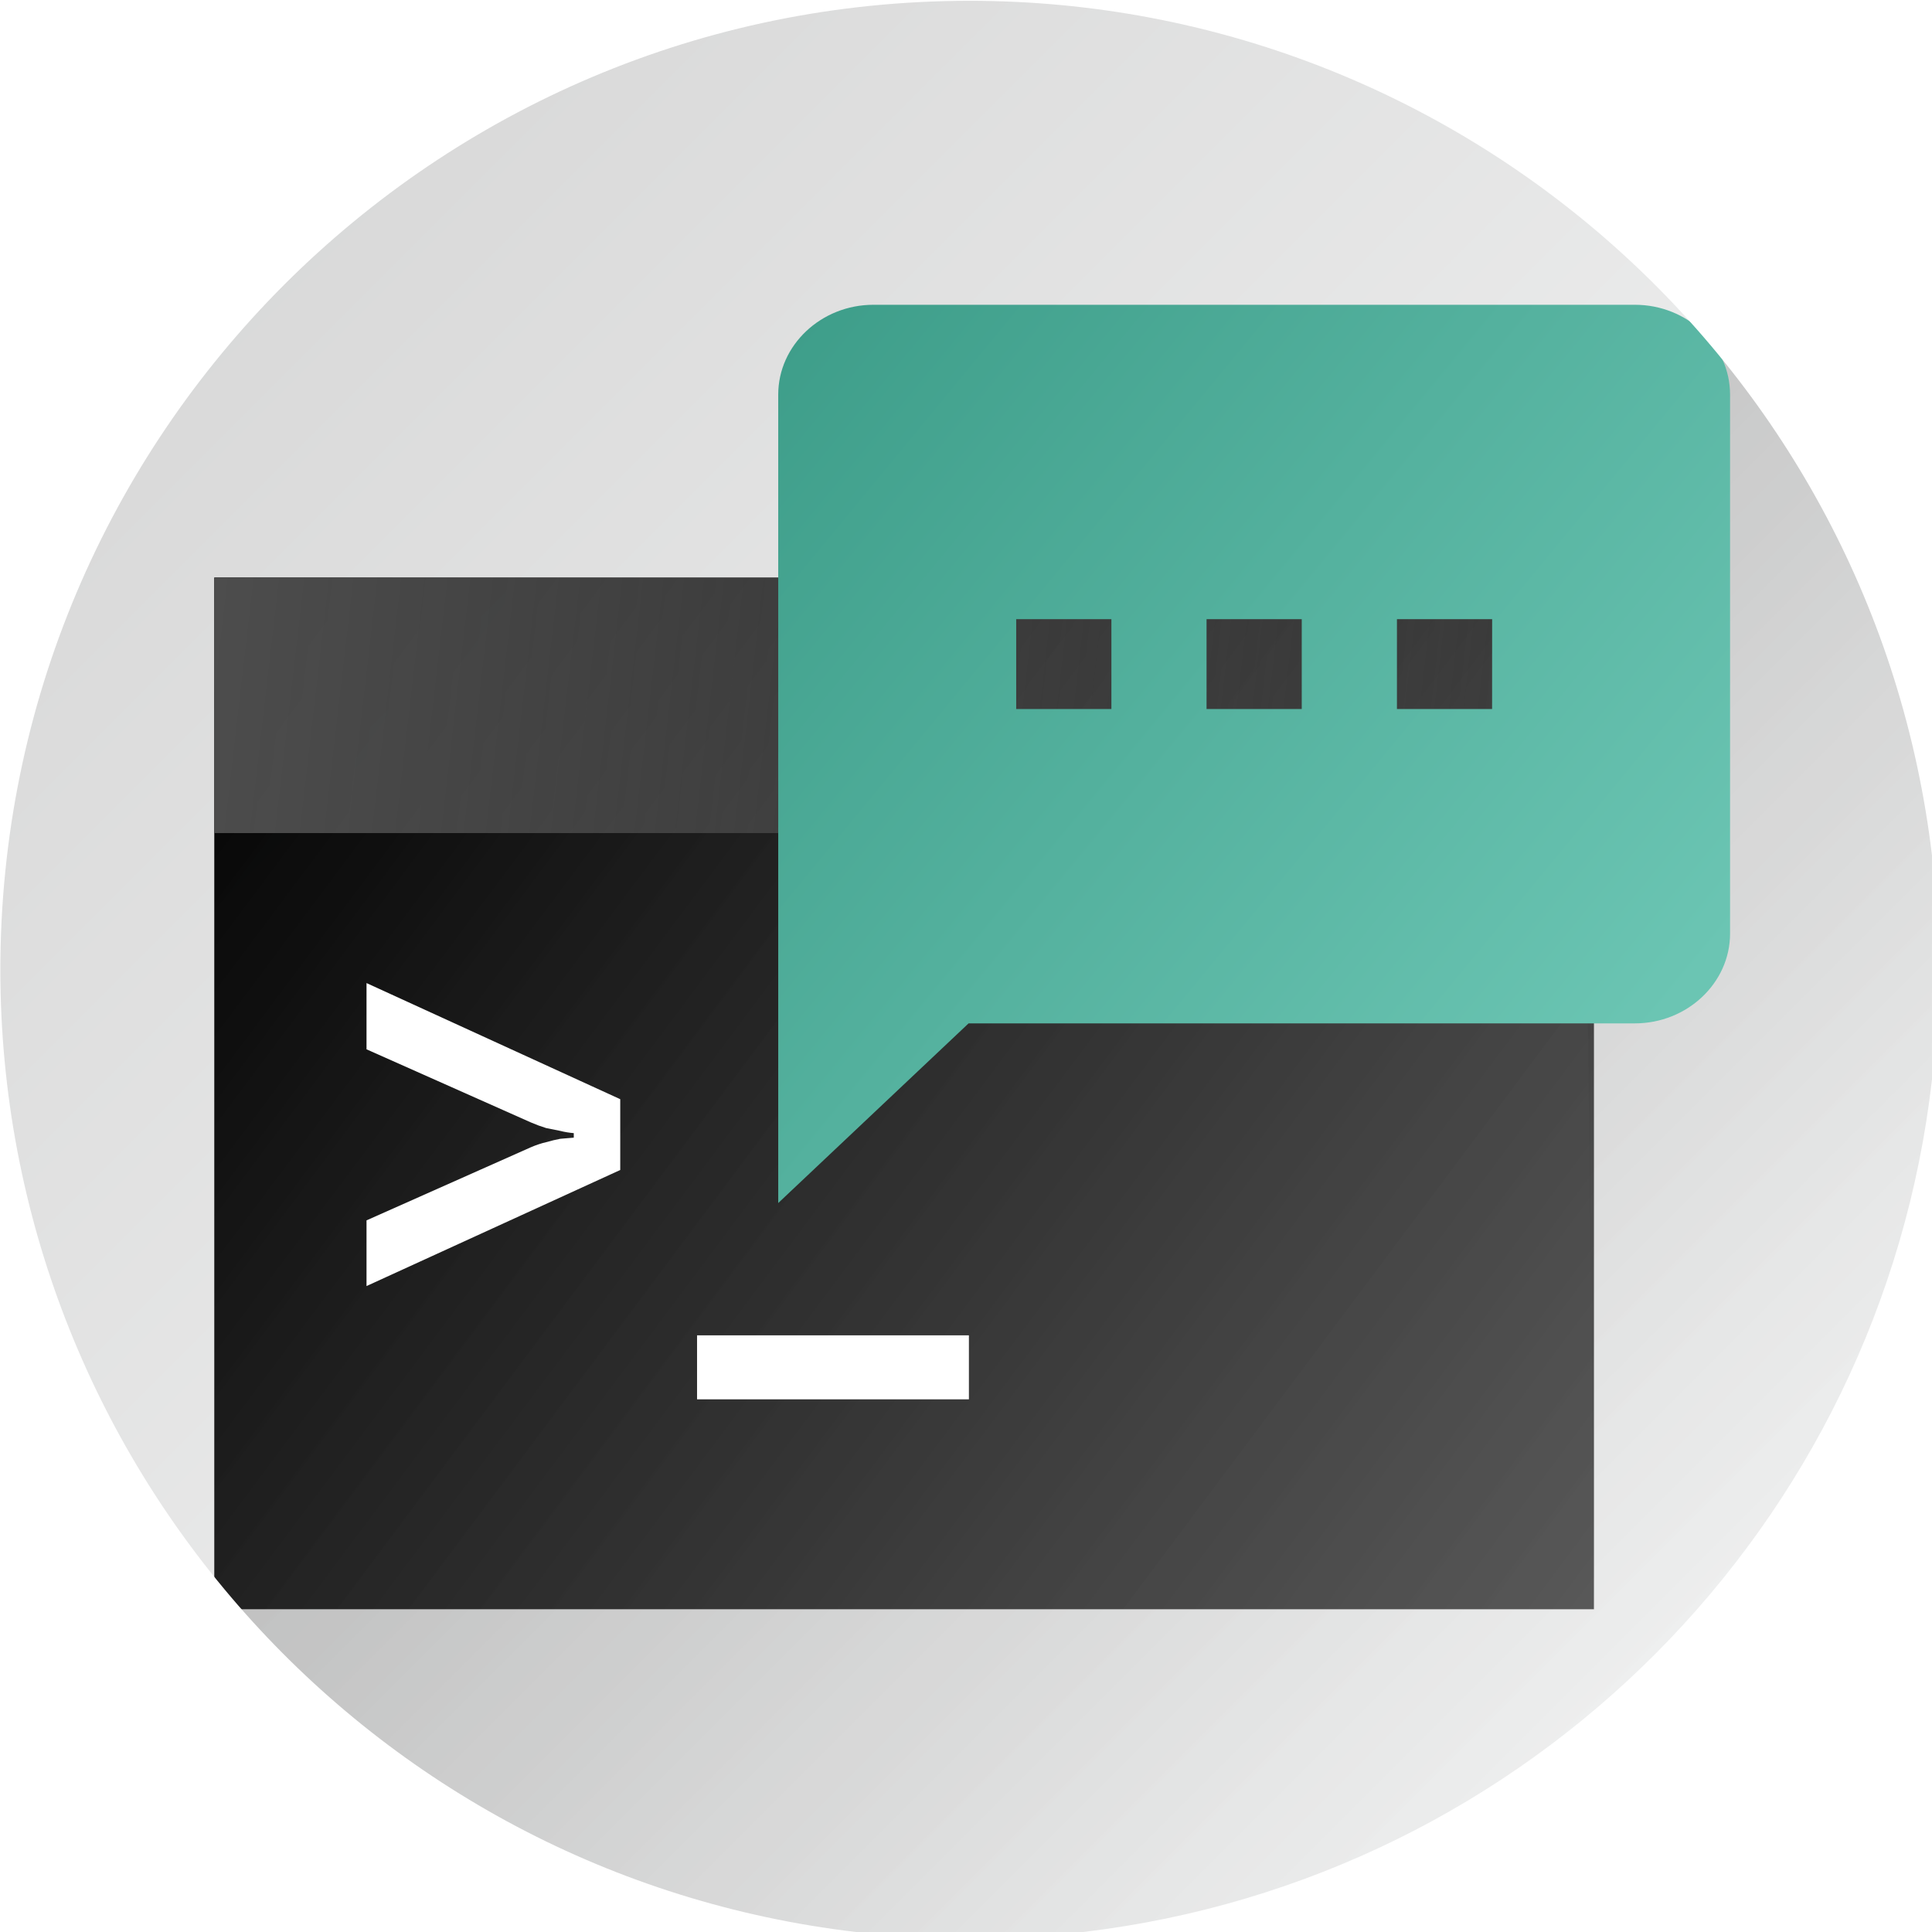
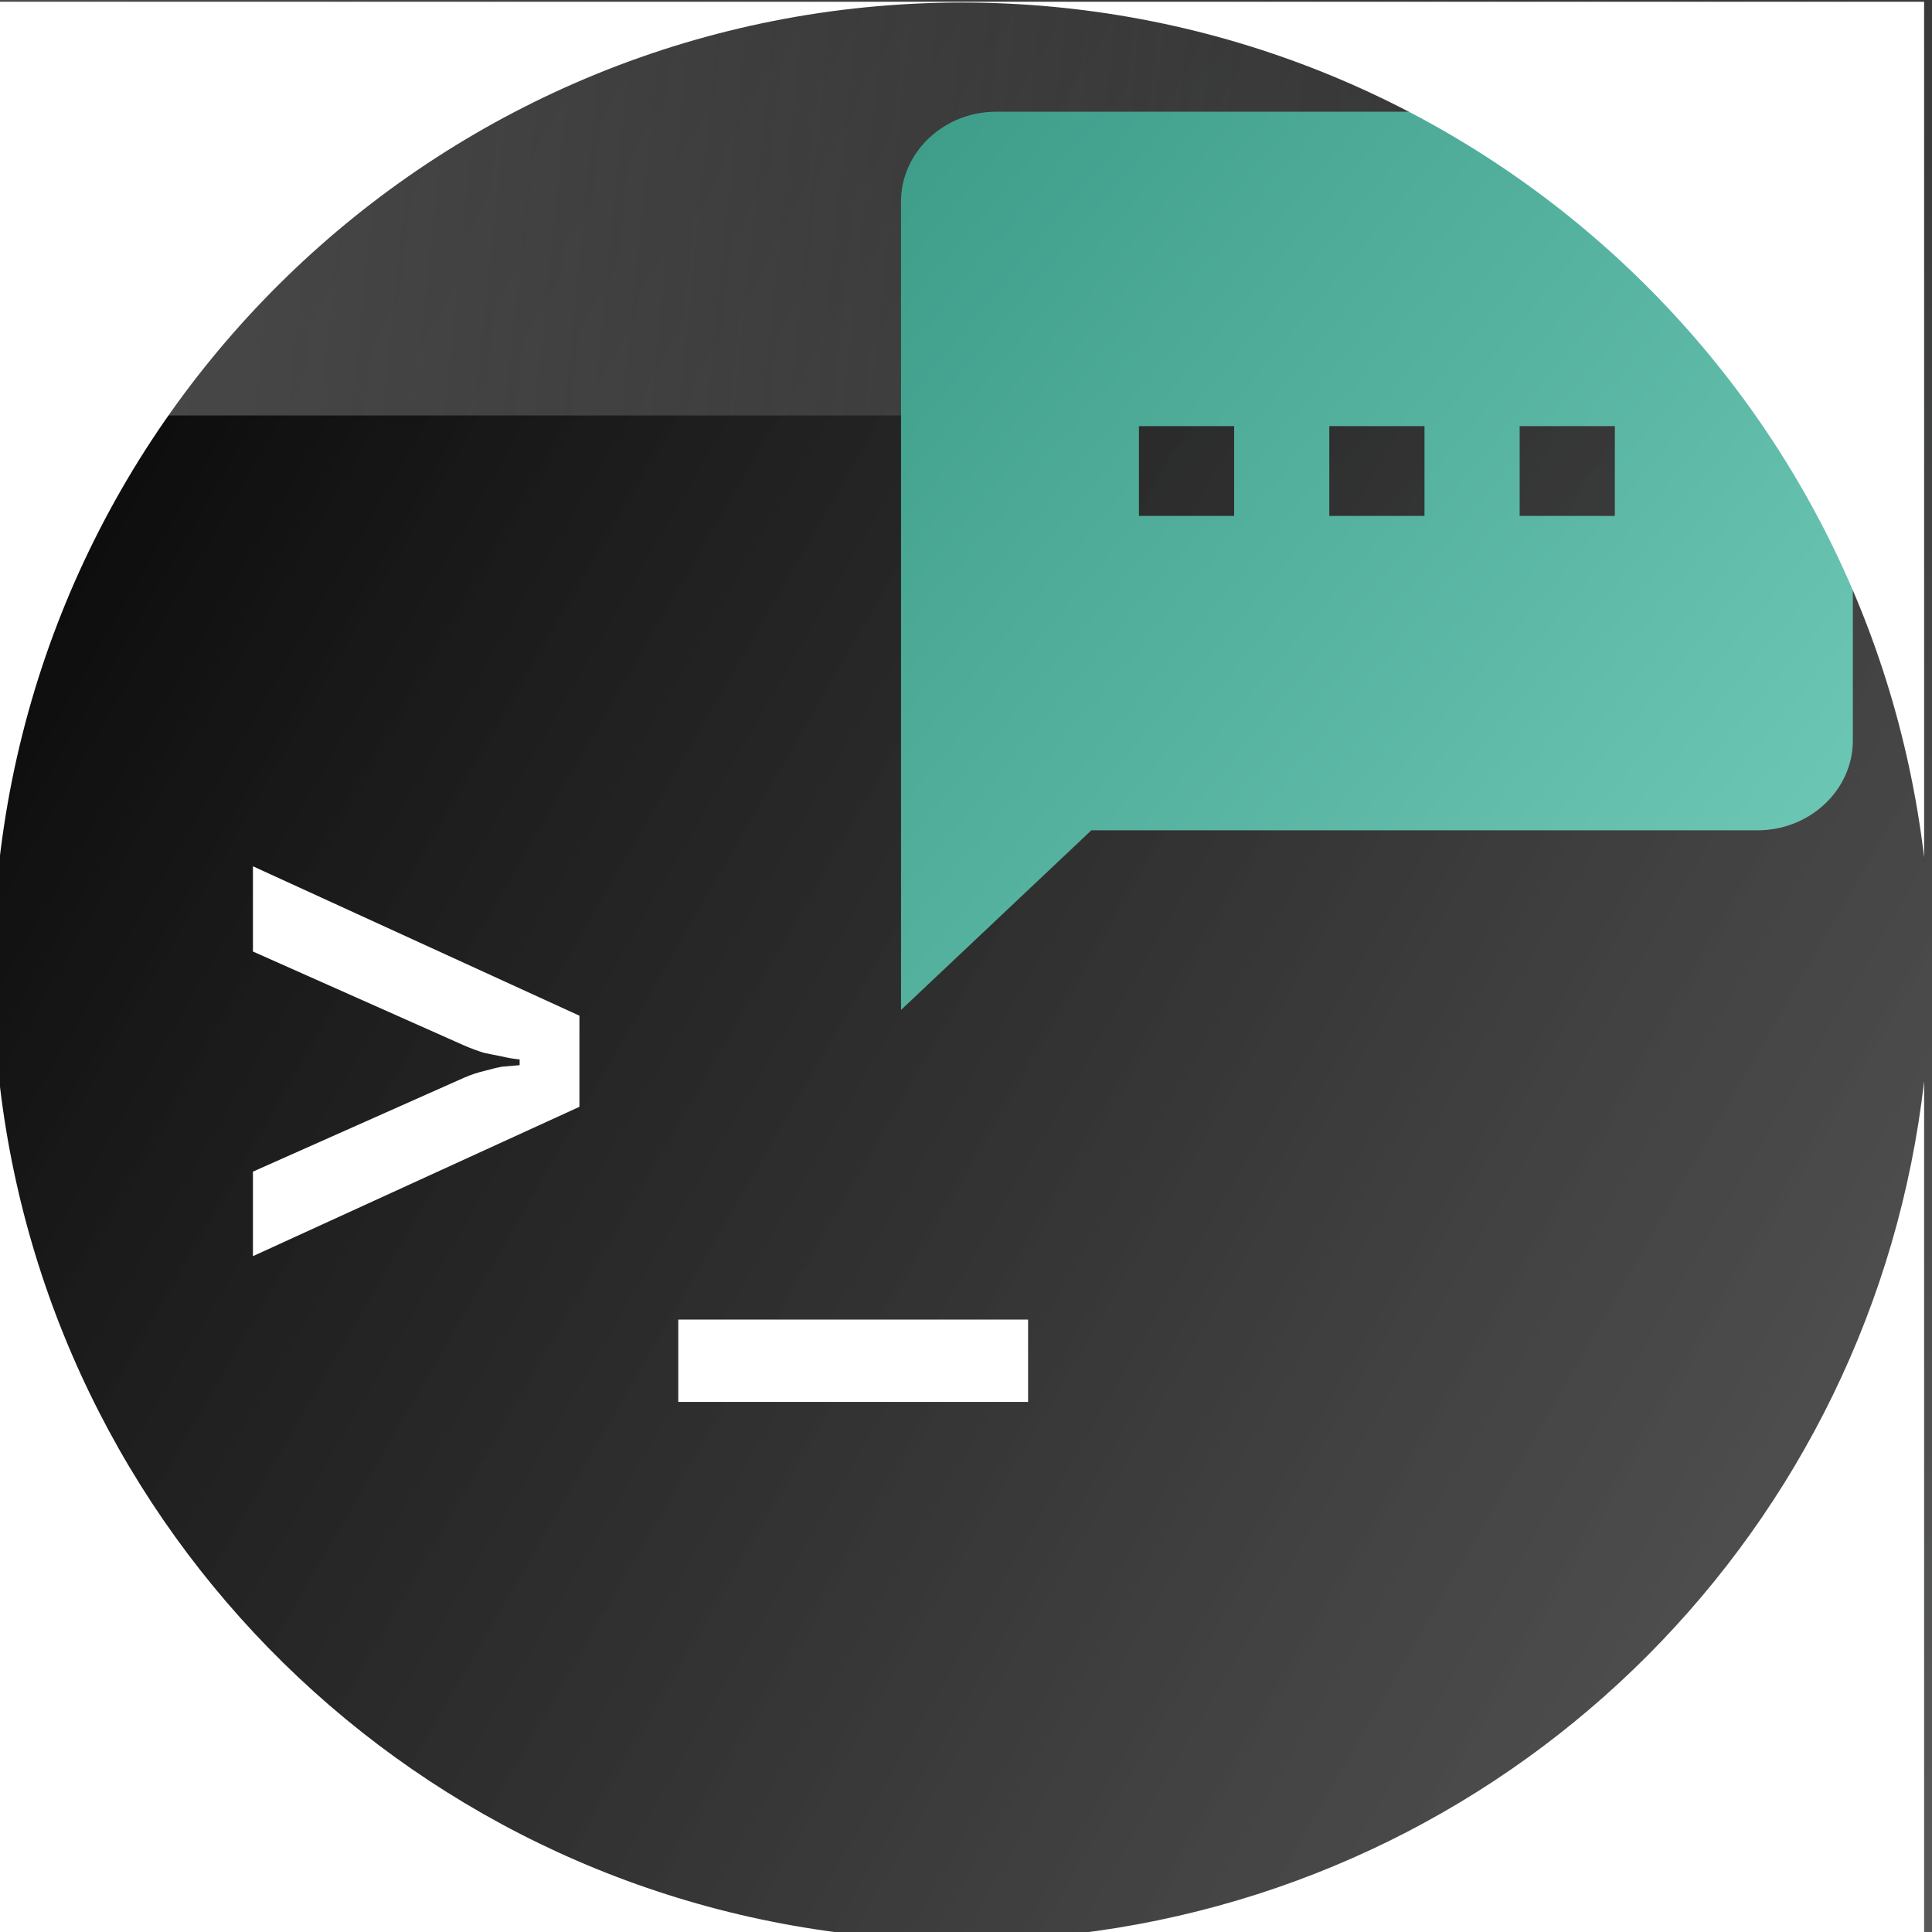
<svg xmlns="http://www.w3.org/2000/svg" xmlns:xlink="http://www.w3.org/1999/xlink" width="50.271mm" height="50.271mm" viewBox="0 0 50.271 50.271" version="1.1" id="svg8">
  <defs id="defs2">
    <linearGradient id="linearGradient28858">
      <stop style="stop-color:#3d9d89;stop-opacity:1;" offset="0" id="stop28854" />
      <stop style="stop-color:#6bc5b3;stop-opacity:1" offset="1" id="stop28856" />
-     </linearGradient>
-     <linearGradient id="linearGradient26773">
-       <stop style="stop-color:#000000;stop-opacity:1;" offset="0" id="stop26769" />
-       <stop style="stop-color:#000000;stop-opacity:0;" offset="1" id="stop26771" />
    </linearGradient>
    <linearGradient id="linearGradient13319">
      <stop style="stop-color:#d3d3d3;stop-opacity:1" offset="0" id="stop13315" />
      <stop style="stop-color:#feffff;stop-opacity:1" offset="1" id="stop13317" />
    </linearGradient>
    <linearGradient id="linearGradient873">
      <stop style="stop-color:#4d4d4d;stop-opacity:1;" offset="0" id="stop869" />
      <stop style="stop-color:#656565;stop-opacity:0" offset="1" id="stop871" />
    </linearGradient>
    <linearGradient id="linearGradient843">
      <stop style="stop-color:#000000;stop-opacity:1;" offset="0" id="stop839" />
      <stop style="stop-color:#434343;stop-opacity:0.882" offset="1" id="stop841" />
    </linearGradient>
-     <linearGradient xlink:href="#linearGradient843" id="linearGradient845" x1="59.672" y1="101.946" x2="87.225" y2="122.55" gradientUnits="userSpaceOnUse" gradientTransform="matrix(1.302925,0,0,1.302925,-21.02515,-36.28416)" />
-     <linearGradient xlink:href="#linearGradient873" id="linearGradient875" x1="59.672" y1="101.946" x2="87.091" y2="105.099" gradientUnits="userSpaceOnUse" gradientTransform="matrix(1.310439,0,0,1.302925,-21.47351,-36.28416)" />
    <linearGradient xlink:href="#linearGradient13319" id="linearGradient13321" x1="51.147" y1="81.516" x2="101.418" y2="131.786" gradientUnits="userSpaceOnUse" />
-     <linearGradient xlink:href="#linearGradient26773" id="linearGradient26775" x1="24.931" y1="34.461" x2="180.959" y2="190.489" gradientUnits="userSpaceOnUse" />
-     <linearGradient xlink:href="#linearGradient28858" id="linearGradient28860" x1="71.579" y1="89.347" x2="94.329" y2="108.102" gradientUnits="userSpaceOnUse" />
-     <linearGradient xlink:href="#linearGradient843" id="linearGradient2286" gradientUnits="userSpaceOnUse" gradientTransform="matrix(1.89275,0,0,2.440545,-59.20103,-68.33741)" x1="59.672" y1="101.946" x2="87.225" y2="122.55" />
-     <linearGradient xlink:href="#linearGradient873" id="linearGradient2288" gradientUnits="userSpaceOnUse" gradientTransform="matrix(2.395118,0,0,2.121339,-89.17829,-35.79565)" x1="59.672" y1="101.946" x2="87.091" y2="105.099" />
-     <linearGradient xlink:href="#linearGradient28858" id="linearGradient2290" gradientUnits="userSpaceOnUse" x1="71.579" y1="89.347" x2="94.329" y2="108.102" gradientTransform="translate(9.157964,96.18194)" />
-     <linearGradient xlink:href="#linearGradient13319" id="linearGradient2294" gradientUnits="userSpaceOnUse" x1="51.147" y1="81.516" x2="101.418" y2="131.786" gradientTransform="translate(4.475682,98.90578)" />
-     <linearGradient xlink:href="#linearGradient28858" id="linearGradient3019" gradientUnits="userSpaceOnUse" gradientTransform="matrix(-1.068482,0,0,1,239.743,62.58783)" x1="71.579" y1="89.347" x2="94.329" y2="108.102" />
+     <linearGradient xlink:href="#linearGradient28858" id="linearGradient2290" gradientUnits="userSpaceOnUse" x1="71.579" y1="89.347" x2="94.329" y2="108.102" gradientTransform="translate(3.194167,-5.023485)" />
+     <linearGradient xlink:href="#linearGradient843" id="linearGradient2286" gradientUnits="userSpaceOnUse" gradientTransform="matrix(1.89275,0,0,2.440545,-114.824,-248.8177)" x1="59.672" y1="101.946" x2="87.225" y2="122.55" />
+     <linearGradient xlink:href="#linearGradient873" id="linearGradient2288" gradientUnits="userSpaceOnUse" gradientTransform="matrix(1.892751,0,0,2.121339,-114.824,-216.2759)" x1="59.672" y1="101.946" x2="87.091" y2="105.099" />
  </defs>
  <g id="layer2" style="display:inline">
    <path style="opacity:1;fill:url(#linearGradient13321);fill-opacity:1;stroke-width:0.265" d="M 51.147,81.516 H 101.418 V 131.786 H 51.147 Z" id="rect283" transform="translate(-51.14733,-81.51558)" />
+     <rect style="display:inline;fill:url(#linearGradient2286);fill-opacity:1;stroke:none;stroke-width:0.27;stroke-opacity:1" id="rect283-1-6" width="52.151" height="50.285" x="-1.88" y="-0.014" />
+     <rect style="display:inline;fill:url(#linearGradient2288);fill-opacity:1;stroke-width:0.125" id="rect283-1-9-6" width="52.151" height="10.824" x="-1.88" y="-0.014" />
  </g>
-   <g id="layer4" style="display:inline">
-     <path id="path25977" style="opacity:0.275;fill:url(#linearGradient26775);fill-opacity:1;stroke:none;stroke-width:1px;stroke-linecap:butt;stroke-linejoin:miter;stroke-opacity:1" d="m 167.268,32.443 -11.365,41.792 0.853,84.028 L 21.072,158.262 52.83,190 H 190 V 55.176 Z" transform="scale(0.2645833)" />
-   </g>
+   <g id="layer4" style="display:inline" />
  <g id="layer1" transform="translate(-51.14733,-81.51558)" style="display:inline">
-     <rect style="fill:url(#linearGradient845);fill-opacity:1;stroke:none;stroke-width:0.163;stroke-opacity:1" id="rect283-1" width="35.899" height="26.845" x="56.723" y="96.544" />
-     <g aria-label="&gt;_" style="font-style:normal;font-weight:normal;font-size:8.483px;line-height:1.25;font-family:sans-serif;letter-spacing:0px;word-spacing:0px;fill:#000000;fill-opacity:1;stroke:none;stroke-width:0.212" id="text320" transform="matrix(1.302925,0,0,1.302925,-20.8398,-37.16335)">
-       <path d="m 62.57,116.77 v -1.312 l 3.28,-1.459 q 0.158,-0.068 0.305,-0.102 0.158,-0.045 0.283,-0.068 0.136,-0.011 0.271,-0.023 v -0.09 q -0.136,-0.011 -0.271,-0.045 -0.124,-0.023 -0.283,-0.057 -0.147,-0.045 -0.305,-0.113 l -3.28,-1.459 v -1.323 l 5.067,2.319 v 1.414 z" style="font-style:normal;font-variant:normal;font-weight:bold;font-stretch:normal;font-size:11.31px;font-family:'JetBrains Mono';-inkscape-font-specification:'JetBrains Mono, Bold';font-variant-ligatures:normal;font-variant-caps:normal;font-variant-numeric:normal;font-feature-settings:normal;text-align:start;writing-mode:lr-tb;text-anchor:start;fill:#ffffff;stroke-width:0.212" id="path1011" />
-       <path d="m 69.171,117.754 h 5.429 v 1.278 H 69.171 Z" style="font-style:normal;font-variant:normal;font-weight:bold;font-stretch:normal;font-size:11.31px;font-family:'JetBrains Mono';-inkscape-font-specification:'JetBrains Mono, Bold';font-variant-ligatures:normal;font-variant-caps:normal;font-variant-numeric:normal;font-feature-settings:normal;text-align:start;writing-mode:lr-tb;text-anchor:start;fill:#ffffff;stroke-width:0.212" id="path1013" />
-     </g>
-     <rect style="fill:url(#linearGradient875);fill-opacity:1;stroke-width:0.082" id="rect283-1-9" width="36.106" height="6.648" x="56.723" y="96.544" />
-     <path style="fill:url(#linearGradient28860);fill-opacity:1;stroke-width:1.203" d="M 93.688,89.446 H 73.874 c -1.362,0 -2.477,1.052 -2.477,2.337 v 21.036 l 4.953,-4.675 h 17.337 c 1.362,0 2.477,-1.052 2.477,-2.337 V 91.783 c 0,-1.286 -1.114,-2.337 -2.477,-2.337 z M 80.066,99.964 H 77.589 v -2.337 h 2.477 z m 4.953,0 h -2.477 v -2.337 h 2.477 z m 4.953,0 H 87.496 v -2.337 h 2.477 z" id="path403" />
-     <path style="display:inline;fill:url(#linearGradient2294);fill-opacity:1;stroke-width:0.265" d="m 55.623,180.421 h 50.271 v 50.271 H 55.623 Z" id="rect283-9" />
-     <rect style="display:inline;fill:url(#linearGradient2286);fill-opacity:1;stroke:none;stroke-width:0.27;stroke-opacity:1" id="rect283-1-6" width="52.151" height="50.285" x="53.743" y="180.466" />
-     <g aria-label="&gt;_" style="font-style:normal;font-weight:normal;font-size:8.483px;line-height:1.25;font-family:sans-serif;letter-spacing:0px;word-spacing:0px;display:inline;fill:#000000;fill-opacity:1;stroke:none;stroke-width:0.212" id="text320-0" transform="matrix(1.676594,0,0,1.676594,-42.70005,17.39006)">
+     <g aria-label="&gt;_" style="font-style:normal;font-weight:normal;font-size:8.483px;line-height:1.25;font-family:sans-serif;letter-spacing:0px;word-spacing:0px;display:inline;fill:#000000;fill-opacity:1;stroke:none;stroke-width:0.212" id="text320-0" transform="matrix(1.676594,0,0,1.676594,-47.17573,-81.57462)">
      <path d="m 62.57,116.77 v -1.312 l 3.28,-1.459 q 0.158,-0.068 0.305,-0.102 0.158,-0.045 0.283,-0.068 0.136,-0.011 0.271,-0.023 v -0.09 q -0.136,-0.011 -0.271,-0.045 -0.124,-0.023 -0.283,-0.057 -0.147,-0.045 -0.305,-0.113 l -3.28,-1.459 v -1.323 l 5.067,2.319 v 1.414 z" style="font-style:normal;font-variant:normal;font-weight:bold;font-stretch:normal;font-size:11.31px;font-family:'JetBrains Mono';-inkscape-font-specification:'JetBrains Mono, Bold';font-variant-ligatures:normal;font-variant-caps:normal;font-variant-numeric:normal;font-feature-settings:normal;text-align:start;writing-mode:lr-tb;text-anchor:start;fill:#ffffff;stroke-width:0.212" id="path1011-6" />
      <path d="m 69.171,117.754 h 5.429 v 1.278 H 69.171 Z" style="font-style:normal;font-variant:normal;font-weight:bold;font-stretch:normal;font-size:11.31px;font-family:'JetBrains Mono';-inkscape-font-specification:'JetBrains Mono, Bold';font-variant-ligatures:normal;font-variant-caps:normal;font-variant-numeric:normal;font-feature-settings:normal;text-align:start;writing-mode:lr-tb;text-anchor:start;fill:#ffffff;stroke-width:0.212" id="path1013-2" />
    </g>
-     <rect style="display:inline;fill:url(#linearGradient2288);fill-opacity:1;stroke-width:0.141" id="rect283-1-9-6" width="65.993" height="10.824" x="53.743" y="180.466" />
-     <path style="display:inline;fill:url(#linearGradient2290);fill-opacity:1;stroke-width:1.203" d="M 102.846,185.628 H 83.032 c -1.362,0 -2.477,1.052 -2.477,2.337 v 21.036 l 4.953,-4.675 h 17.337 c 1.362,0 2.477,-1.052 2.477,-2.337 v -14.024 c 0,-1.286 -1.114,-2.337 -2.477,-2.337 z m -13.622,10.518 h -2.477 v -2.337 h 2.477 z m 4.953,0 h -2.477 v -2.337 h 2.477 z m 4.953,0 h -2.477 v -2.337 h 2.477 z" id="path403-1" />
-     <path style="display:inline;fill:url(#linearGradient3019);fill-opacity:1;stroke-width:1.244" d="m 139.639,152.034 h 21.17 c 1.455,0 2.646,1.052 2.646,2.337 v 21.036 l -5.293,-4.675 h -18.524 c -1.455,0 -2.646,-1.052 -2.646,-2.337 v -14.024 c 0,-1.286 1.191,-2.337 2.646,-2.337 z m 14.554,10.518 h 2.646 v -2.337 h -2.646 z m -5.293,0 h 2.646 v -2.337 h -2.646 z m -5.292,0 h 2.646 v -2.337 h -2.646 z" id="path403-1-2" />
-     <path id="path18850-8" style="display:inline;fill:#ffffff;fill-opacity:1;stroke-width:0.265" d="m 26.228,149.775 v 10.93 h -3.241 v 75.331 H 34.503 v 34.128 h 85.102 V 237.89 h 1.508 v -60.828 h -3.249 v -27.287 z m 29.248,30.647 H 105.894 V 230.751 H 55.476 v -0.014 H 77.69 A 25.22,25.22 0 0 1 55.476,206.97 v -2.579 a 25.22,25.22 0 0 1 25.171,-23.904 25.22,25.22 0 0 1 25.042,22.241 V 180.466 H 55.476 Z M 105.689,208.553 A 25.22,25.22 0 0 1 83.605,230.737 H 105.689 Z" />
+     <path style="display:inline;fill:url(#linearGradient2290);fill-opacity:1;stroke-width:1.203" d="m 96.882,84.422 h -19.813 c -1.362,0 -2.477,1.052 -2.477,2.337 v 21.036 l 4.953,-4.675 h 17.337 c 1.362,0 2.477,-1.052 2.477,-2.337 V 86.76 c 0,-1.286 -1.114,-2.337 -2.477,-2.337 z m -13.622,10.518 h -2.477 v -2.337 h 2.477 z m 4.953,0 h -2.477 v -2.337 h 2.477 z m 4.953,0 h -2.477 v -2.337 h 2.477 z" id="path403-1" />
  </g>
  <g id="layer3" style="display:inline">
-     <path id="path18850" style="display:inline;fill:#ffffff;fill-opacity:1;stroke-width:0.265" d="M 1e-6,-3e-6 V 50.271 H 22.272 A 25.22,25.22 0 0 1 0.009,25.242 25.22,25.22 0 0 1 25.229,0.021 25.22,25.22 0 0 1 50.271,22.262 V -3e-6 Z M 50.271,28.087 A 25.22,25.22 0 0 1 28.186,50.271 h 22.084 z" />
+     <path id="path18850-8" style="display:inline;fill:#ffffff;fill-opacity:1;stroke-width:0.265" d="m -29.395,-30.647 v 10.93 h -3.241 v 75.331 h 11.515 v 34.128 h 85.102 v -32.273 h 1.508 v -60.828 h -3.249 v -27.287 z M -0.147,-1e-6 h 50.418 v 50.33 H -0.147 v -0.014 H 22.067 A 25.22,25.22 0 0 1 -0.147,26.549 v -2.579 a 25.22,25.22 0 0 1 25.171,-23.904 25.22,25.22 0 0 1 25.042,22.241 V 0.045 H -0.147 Z m 50.213,28.132 a 25.22,25.22 0 0 1 -22.084,22.184 h 22.084 z" />
  </g>
</svg>
